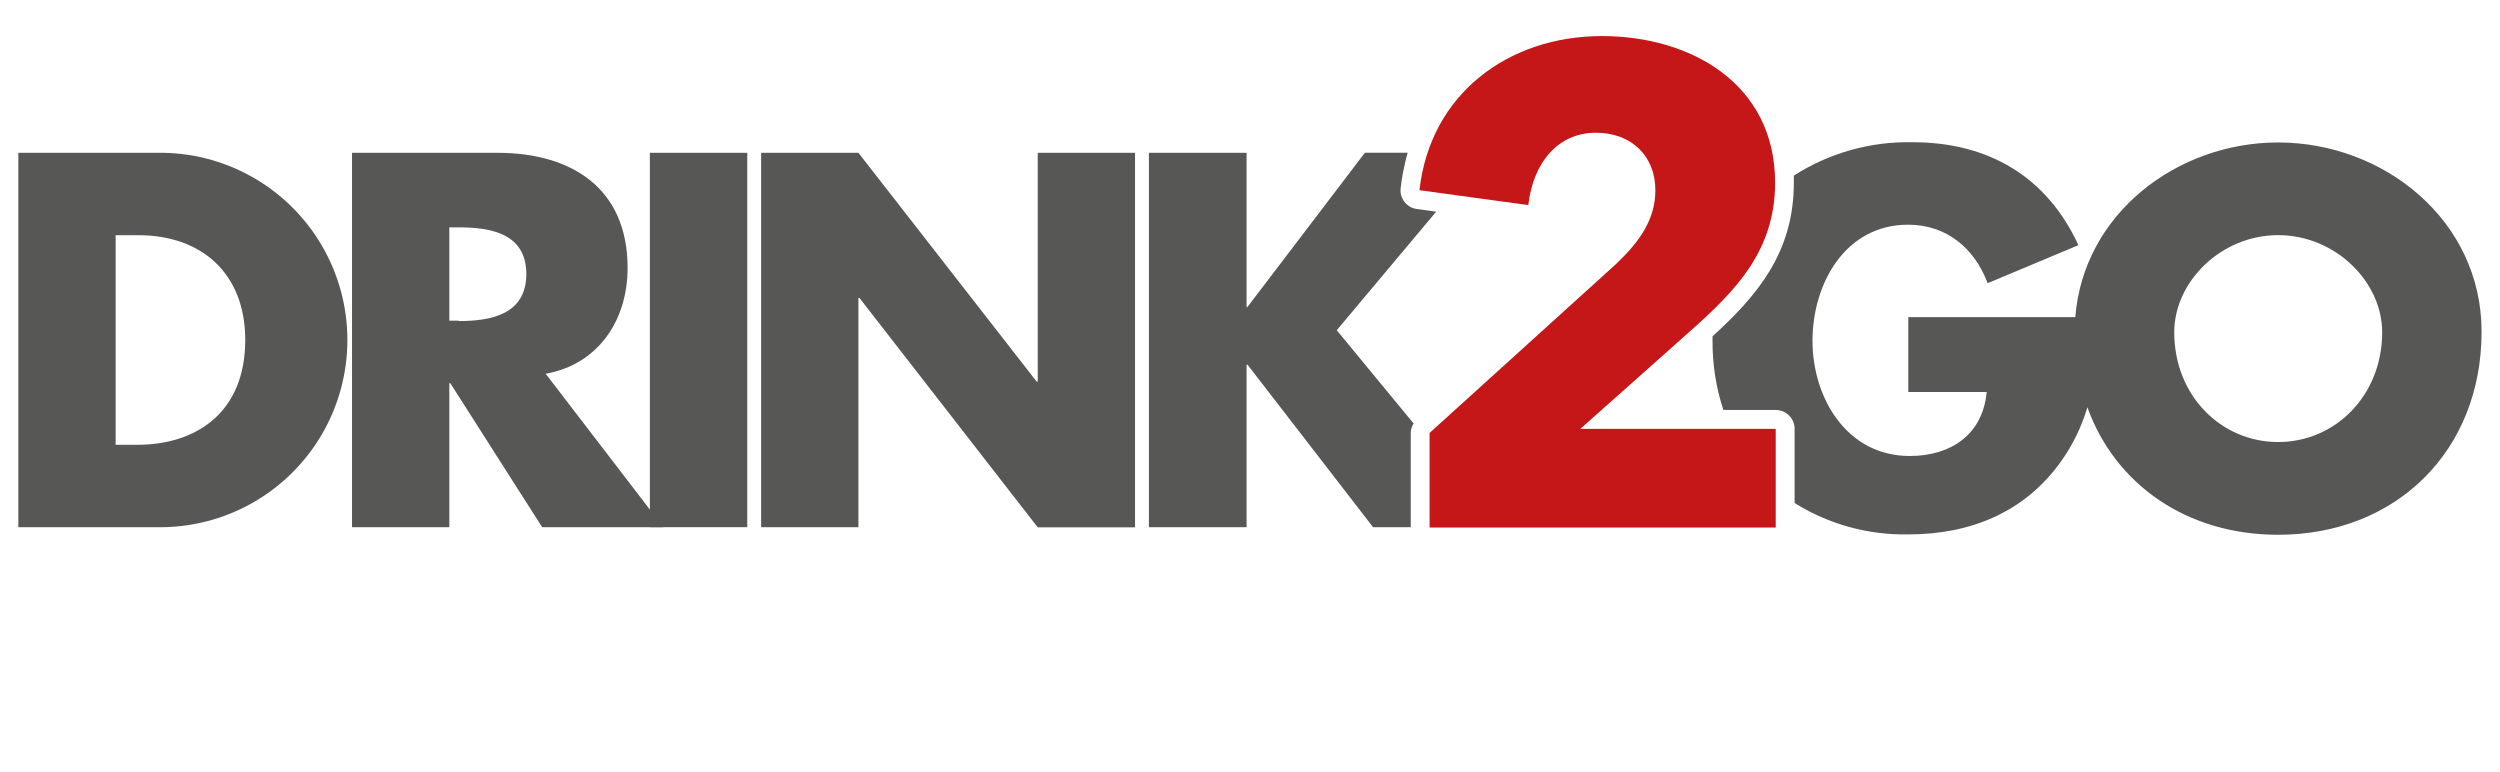
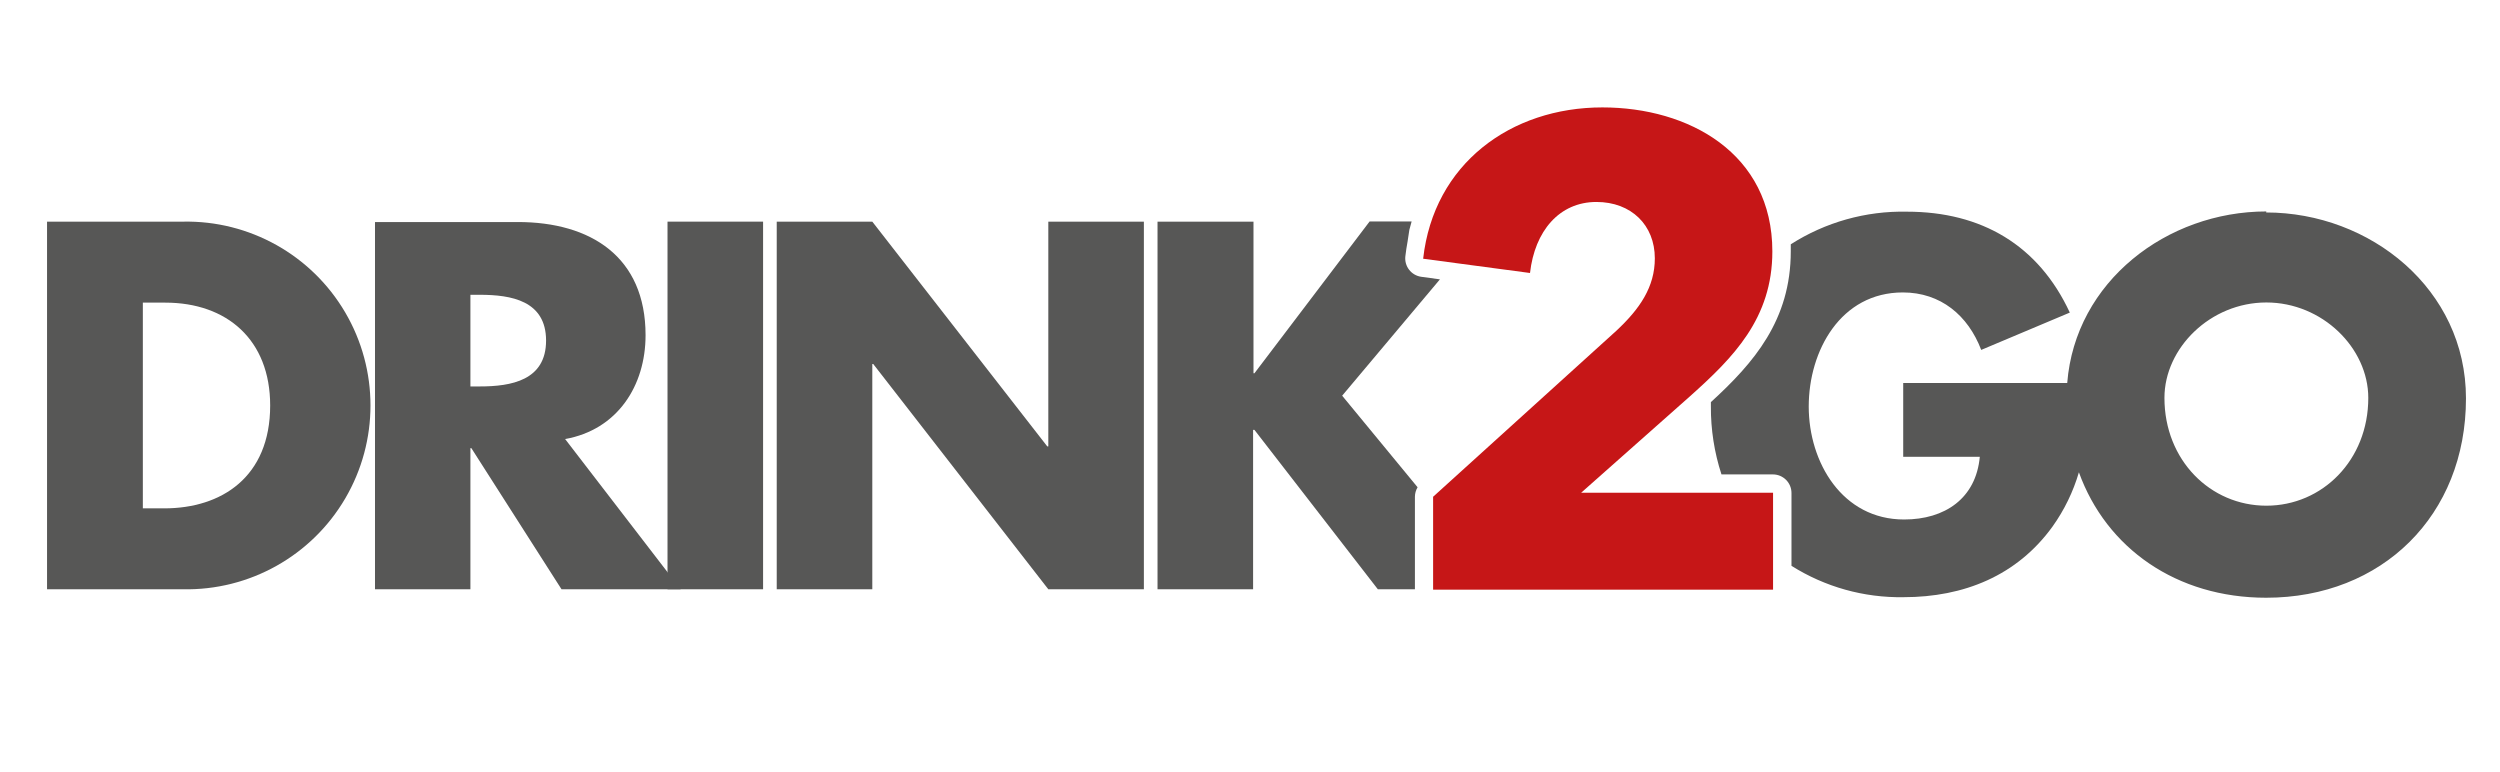
<svg xmlns="http://www.w3.org/2000/svg" id="Vrstva_1" data-name="Vrstva 1" viewBox="0 0 318.87 98.45">
  <defs>
-     <style>.cls-1{fill:#c51618;}.cls-2{fill:#575756;}</style>
+     <style>.cls-1{fill:#c61617;}.cls-2{fill:#575756;}</style>
  </defs>
-   <path class="cls-1" d="M182.34,67.29V55.22l23.8-21.56c3-2.85,5-5.69,5-9.4,0-4.31-3-7.33-7.59-7.33-4.82,0-8,3.79-8.62,9.23l-13.88-1.9C182.43,11.93,192.43,4.6,204.33,4.6c11.21,0,22.08,6,22.08,18.71,0,8.71-5.09,13.8-10.69,18.8L201.57,54.7h24.92V67.29Z" />
-   <path class="cls-2" d="M17.54,56.73H14.75V30h2.91c8,0,13.62,4.82,13.62,13.37,0,9.31-6.33,13.36-13.74,13.36m2.4-37.24H2.34V67.24h17.6a23.88,23.88,0,1,0,0-47.75" />
-   <path class="cls-2" d="M58.51,40.9h-1.2V29h1.2c4.06,0,8.62.76,8.62,5.95s-4.56,6-8.62,6M69.6,47.67c6.77-1.2,10.45-6.9,10.45-13.49,0-10.19-7.16-14.69-16.6-14.69H44.9V67.24H57.31V48.88h.13L69.15,67.24H84.61Z" />
-   <path class="cls-2" d="M82.89,19.49V67.24H95.31V19.49Z" />
-   <path class="cls-2" d="M179.26,20.56h0c.09-.36.18-.72.29-1.08h-5.46l-15,19.7H159V19.49H146.54V67.24H159V46.53h.13l16,20.71h4.81v-12a2.42,2.42,0,0,1,.36-1.23l-9.8-11.89L183.18,27l-2.46-.34A2.4,2.4,0,0,1,178.65,24c.07-.65.17-1.28.28-1.9v0" />
-   <path class="cls-2" d="M290.58,56.38c-7.28,0-13.26-5.91-13.26-14,0-6.47,6-12.39,13.26-12.39s13.26,5.92,13.26,12.39c0,8.09-6,14-13.26,14m0-38.21c-12.91,0-24.84,9.09-25.88,22.28H243.4V50h10c-.5,5.42-4.55,8.16-9.84,8.16-8,0-12.38-7.41-12.38-14.69s4.17-14.81,12.19-14.81c4.92,0,8.47,3,10.15,7.46l11.58-4.85c-4.05-8.78-11.52-13.13-21.17-13.13A27,27,0,0,0,228.8,22.4c0,.31,0,.6,0,.91,0,9-4.78,14.48-10.37,19.59,0,.18,0,.35,0,.54a27.88,27.88,0,0,0,1.38,8.85h6.68a2.41,2.41,0,0,1,2.41,2.41v9.46a26.4,26.4,0,0,0,14.55,4c7.84,0,14.75-2.8,19.36-9.21a23.17,23.17,0,0,0,3.43-7c3.57,9.88,12.71,16.26,24.33,16.26,15.06,0,25.95-10.71,25.95-25.9,0-14.19-12.44-24.14-25.95-24.14" />
-   <path class="cls-2" d="M144.77,19.49H132.36V48.68h-.13L109.49,19.49H97.08V67.24h12.41V38h.13l22.74,29.26h12.41Z" />
+   <path class="cls-1" d="M182.79,75.21V63.36l23.37-21.17c3-2.8,4.91-5.59,4.91-9.24,0-4.23-3-7.19-7.45-7.19-4.74,0-7.87,3.72-8.47,9.06L181.52,33c1.35-12.11,11.18-19.3,22.86-19.3,11,0,21.68,5.84,21.68,18.37,0,8.56-5,13.55-10.5,18.47L201.67,62.85h24.48V75.21Z" />
+   <path class="cls-2" d="M21,64.84H18.22V38.6h2.87c7.83,0,13.37,4.72,13.37,13.12,0,9.14-6.22,13.12-13.5,13.12m2.36-36.57H6V75.16H23.32a23.45,23.45,0,1,0,0-46.89" />
+   <path class="cls-2" d="M61.2,49.29H60V37.6H61.2c4,0,8.45.75,8.45,5.84s-4.47,5.85-8.45,5.85M72.08,56c6.66-1.19,10.26-6.78,10.26-13.25,0-10-7-14.43-16.29-14.43H47.83V75.16H60v-18h.12l11.5,18H86.82Z" />
+   <path class="cls-2" d="M85.14,28.27V75.16H97.33V28.27Z" />
+   <path class="cls-2" d="M179.76,29.32v0c.09-.36.19-.72.29-1.07h-5.36L160,47.61h-.12V28.27H147.64V75.16h12.19V54.83H160l15.74,20.33h4.73V63.36a2.39,2.39,0,0,1,.34-1.21l-9.62-11.68,12.47-14.84-2.41-.33a2.37,2.37,0,0,1-2-2.61c.07-.63.17-1.25.28-1.86h0" />
+   <path class="cls-2" d="M289.07,64.5c-7.15,0-13-5.81-13-13.75,0-6.36,5.86-12.17,13-12.17s13,5.81,13,12.17c0,7.94-5.86,13.75-13,13.75m0-37.53c-12.67,0-24.38,8.93-25.4,21.88H242.75v9.41h9.77c-.49,5.32-4.46,8-9.65,8C235,66.27,230.7,59,230.7,51.85s4.1-14.55,12-14.55c4.83,0,8.32,2.93,10,7.33L264,39.87C260,31.25,252.71,27,243.23,27a26.46,26.46,0,0,0-14.82,4.16c0,.3,0,.59,0,.89,0,8.79-4.7,14.22-10.19,19.24,0,.17,0,.35,0,.53a27.48,27.48,0,0,0,1.35,8.69h6.56a2.37,2.37,0,0,1,2.37,2.37v9.29a26,26,0,0,0,14.29,4c7.7,0,14.48-2.75,19-9a23.08,23.08,0,0,0,3.37-6.93c3.51,9.71,12.47,16,23.88,16,14.8,0,25.49-10.51,25.49-25.43,0-13.93-12.22-23.71-25.49-23.71" />
+   <path class="cls-2" d="M145.9,28.27H133.71V56.94h-.13L111.26,28.27H99.07V75.16h12.19V46.43h.12l22.33,28.73H145.9Z" />
</svg>
